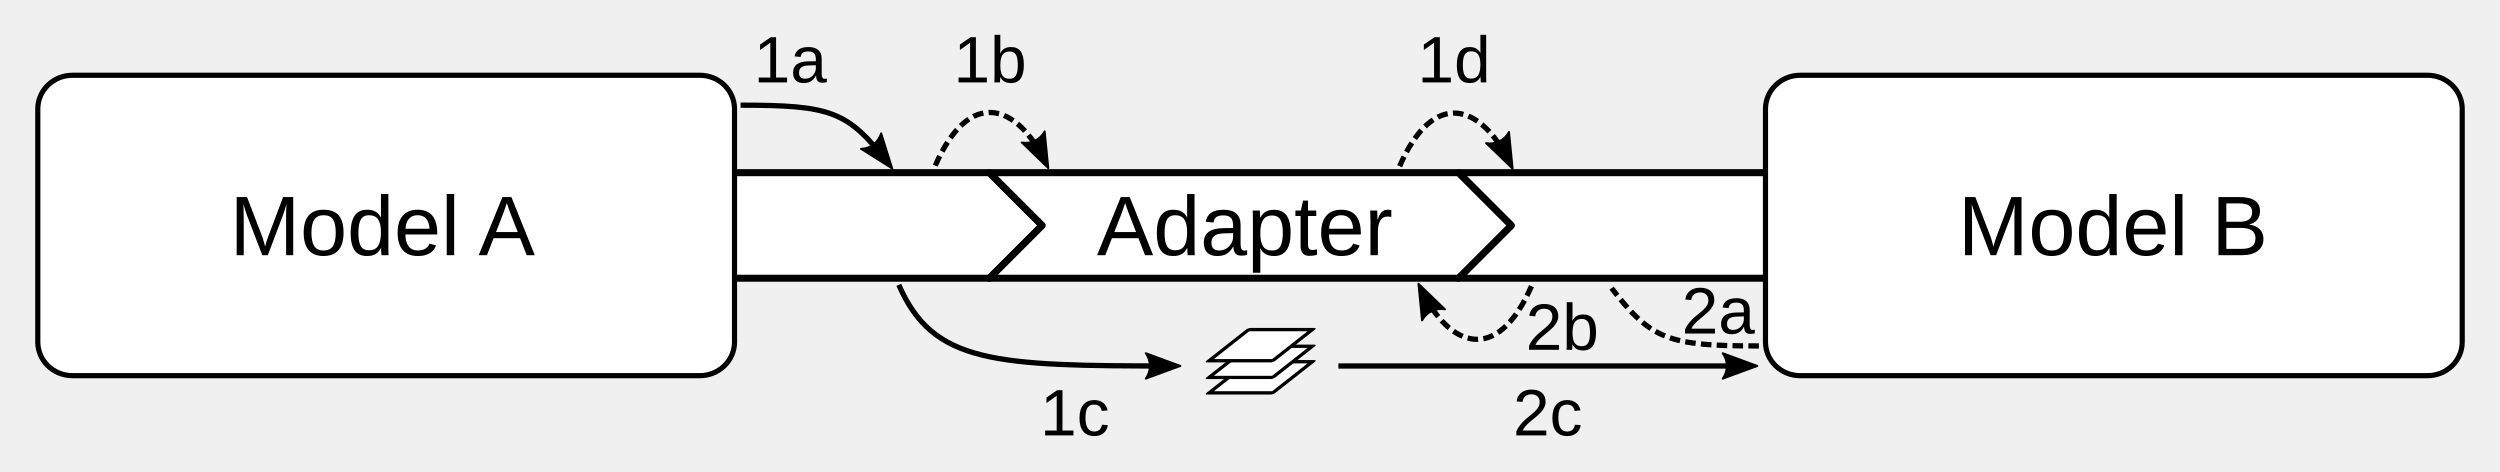
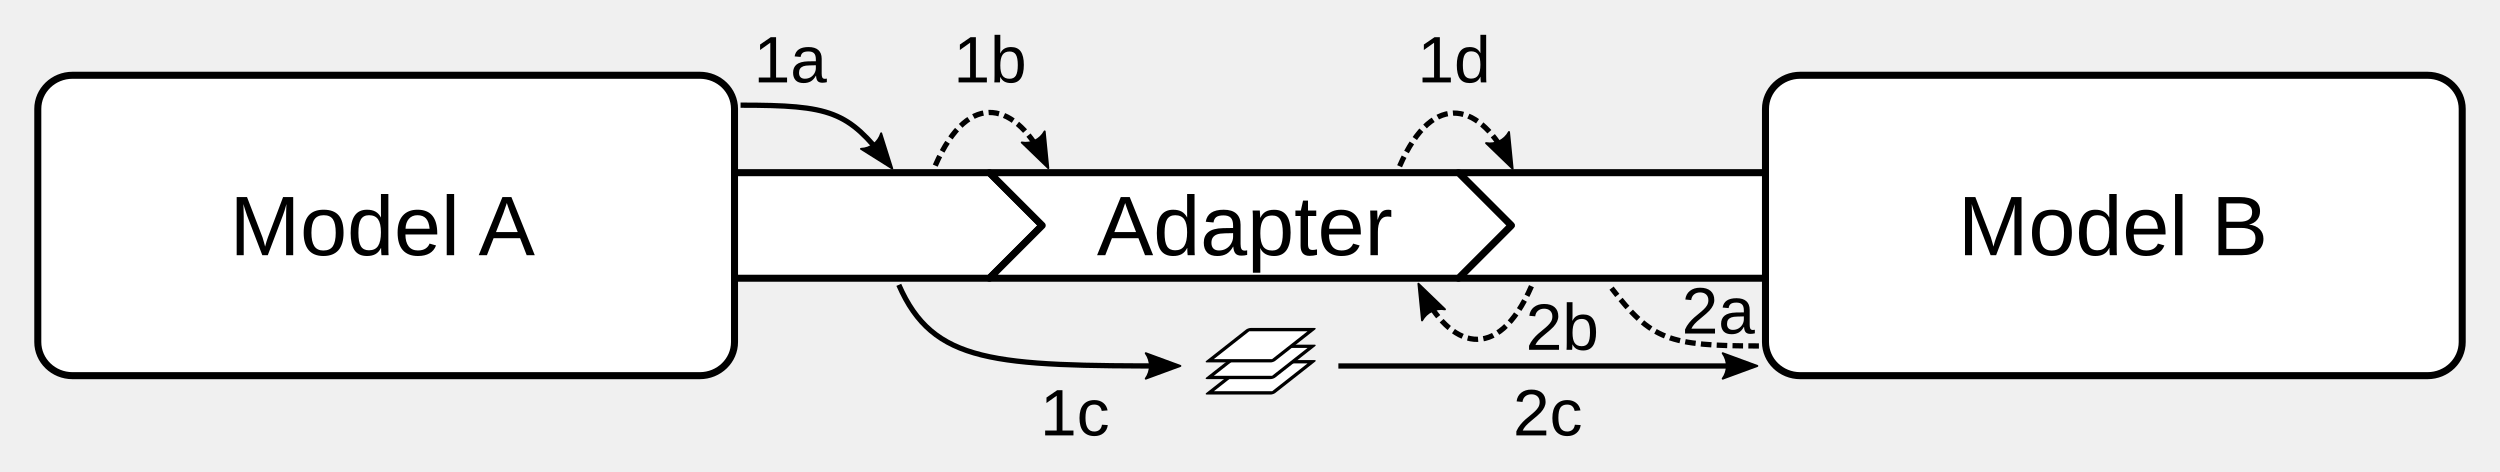
- <svg xmlns="http://www.w3.org/2000/svg" id="svg8" width="710.47" height="133.96" style="background-color:white" version="1.1" viewBox="0 0 710.47 133.96">
+ <svg xmlns="http://www.w3.org/2000/svg" id="svg8" width="710.47" height="133.96" version="1.1" viewBox="0 0 710.47 133.96">
  <defs id="defs39">
    <marker id="Arrow2Mend" overflow="visible" orient="auto">
-       <path id="path892" transform="scale(-.6)" d="m8.719 4.034-10.926-4.018 10.926-4.018c-1.746 2.372-1.735 5.617-6e-7 8.035z" fill-rule="evenodd" stroke="#000" stroke-linejoin="round" stroke-width=".625" />
+       <path id="path892" transform="scale(-.6)" d="m8.719 4.034-10.926-4.018 10.926-4.018c-1.746 2.372-1.735 5.617 0 8.035z" fill-rule="evenodd" stroke="#000" stroke-linejoin="round" stroke-width=".625" />
    </marker>
  </defs>
-   <g id="g1072" transform="translate(328.55 -279.38)">
-     <g id="g20" fill="#fff" stroke="#000" stroke-linecap="round">
-       <path id="rect3484-6-2" d="m85.918 328.45h101.26v30h-101.26l15-15z" stop-color="#000000" stroke-linejoin="round" stroke-width="2" />
-       <rect id="rect7-9" x="173.18" y="300.77" width="198" height="85.371" rx="9.868" ry="9.559" stop-color="#000000" stroke-width="1.47" />
-     </g>
-     <text id="text3558-2-3" x="271.931" y="351.901" font-family="Arial" font-size="24px" letter-spacing="0px" text-align="center" text-anchor="middle" word-spacing="0px" style="line-height:1.25" xml:space="preserve">Model B</text>
-   </g>
-   <g id="g1072-3" transform="translate(-162.44 -279.38)">
-     <path id="rect3484-9-1-1" d="m443.62 328.45h-86.935v30h86.935l15-15z" fill="#fff" stop-color="#000000" stroke="#000" stroke-linecap="round" stroke-linejoin="round" stroke-width="2" />
-     <rect id="rect7-9-1" x="173.18" y="300.77" width="198" height="85.371" rx="9.868" ry="9.559" fill="#fff" stop-color="#000000" stroke="#000" stroke-linecap="round" stroke-width="1.47" />
-     <text id="text3558-2-3-0" x="271.093" y="351.901" font-family="Arial" font-size="24px" letter-spacing="0px" text-align="center" text-anchor="middle" word-spacing="0px" style="line-height:1.25" xml:space="preserve">Model A</text>
-   </g>
-   <g id="g861" transform="translate(2.0051 12.654)">
-     <path id="rect3484-9-6-2-0" d="m279.17 36.42 15 15-15 15h133.3l15-15-15-15z" fill="#fff" stroke="#000" stroke-linecap="round" stroke-linejoin="round" stroke-width="2" />
-     <text id="text3558-2-3-8" x="351.756" y="59.871" font-family="Arial" font-size="24px" letter-spacing="0px" text-align="center" text-anchor="middle" word-spacing="0px" style="line-height:1.25" xml:space="preserve">Adapter</text>
-   </g>
+   <path id="rect3484-6-2" d="m414.47 49.07h101.26v30h-101.26l15-15z" fill="#fff" stop-color="#000000" stroke="#000" stroke-linecap="round" stroke-linejoin="round" stroke-width="2" />
+   <rect id="rect7-9" x="501.73" y="21.39" width="198" height="85.371" rx="9.868" ry="9.559" fill="#fff" stop-color="#000000" stroke="#000" stroke-linecap="round" stroke-width="2" />
+   <text id="text3558-2-3" x="600.481" y="72.521" font-family="Arial" font-size="24px" letter-spacing="0px" text-align="center" text-anchor="middle" word-spacing="0px" style="line-height:1.25" xml:space="preserve">Model B</text>
+   <path id="rect3484-9-1-1" d="m281.18 49.07h-86.935v30h86.935l15-15z" fill="#fff" stop-color="#000000" stroke="#000" stroke-linecap="round" stroke-linejoin="round" stroke-width="2" />
+   <rect id="rect7-9-1" x="10.74" y="21.39" width="198" height="85.371" rx="9.868" ry="9.559" fill="#fff" stop-color="#000000" stroke="#000" stroke-linecap="round" stroke-width="2" />
+   <text id="text3558-2-3-0" x="108.653" y="72.521" font-family="Arial" font-size="24px" letter-spacing="0px" text-align="center" text-anchor="middle" word-spacing="0px" style="line-height:1.25" xml:space="preserve">Model A</text>
+   <path id="rect3484-9-6-2-0" d="m281.18 49.074 15 15-15 15h133.3l15-15-15-15z" fill="#fff" stroke="#000" stroke-linecap="round" stroke-linejoin="round" stroke-width="2" />
+   <text id="text3558-2-3-8" x="353.761" y="72.525" font-family="Arial" font-size="24px" letter-spacing="0px" text-align="center" text-anchor="middle" word-spacing="0px" style="line-height:1.25" xml:space="preserve">Adapter</text>
  <g fill="none" stroke="#000" stroke-width="1.5">
    <path id="path863" d="m210.46 29.89c25.779 0 30.535 1.733 41.875 16.426" marker-end="url(#Arrow2Mend)" />
    <g stroke-dasharray="3, 1.5">
      <path id="path863-1" d="m265.79 47.067c9.747-22.412 23.337-17.407 31.242-1.078" marker-end="url(#Arrow2Mend)" />
      <path id="path863-1-3" d="m397.75 47.245c9.747-22.412 23.337-17.407 31.242-1.078" marker-end="url(#Arrow2Mend)" />
      <path id="path863-3" d="m499.86 98.317c-25.779 0-30.535-1.733-41.875-16.426" marker-end="url(#Arrow2Mend-2)" />
      <path id="path863-1-3-8" d="m435.22 81.332c-9.747 22.412-23.337 17.407-31.242 1.078" marker-end="url(#Arrow2Mend)" />
    </g>
    <path id="path863-1-3-2" d="m255.43 80.95c9.747 22.412 27.06 23.057 78.025 23.057" marker-end="url(#Arrow2Mend)" />
    <path id="path863-1-3-2-2" d="m380.35 104.01h117.07" marker-end="url(#Arrow2Mend)" />
  </g>
  <g font-family="Arial" font-size="18.667px" letter-spacing="0px" text-anchor="middle" word-spacing="0px">
    <text id="text3558-2-3-0-8" x="224.587" y="23.417" text-align="center" style="font-variant-caps:normal;font-variant-east-asian:normal;font-variant-ligatures:normal;font-variant-numeric:normal;line-height:1.25" xml:space="preserve">1a</text>
    <text id="text3558-2-3-0-8-8" x="281.369" y="23.417" text-align="center" style="font-variant-caps:normal;font-variant-east-asian:normal;font-variant-ligatures:normal;font-variant-numeric:normal;line-height:1.25" xml:space="preserve">1b</text>
    <text id="text3558-2-3-0-8-9" x="413.225" y="23.417" text-align="center" style="font-variant-caps:normal;font-variant-east-asian:normal;font-variant-ligatures:normal;font-variant-numeric:normal;line-height:1.25" xml:space="preserve">1d</text>
    <text id="text3558-2-3-0-8-92" x="488.314" y="94.794" text-align="center" style="font-variant-caps:normal;font-variant-east-asian:normal;font-variant-ligatures:normal;font-variant-numeric:normal;line-height:1.25" xml:space="preserve">2a</text>
    <text id="text3558-2-3-0-8-92-9" x="443.985" y="99.414" text-align="center" style="font-variant-caps:normal;font-variant-east-asian:normal;font-variant-ligatures:normal;font-variant-numeric:normal;line-height:1.25" xml:space="preserve">2b</text>
    <text id="text3558-2-3-0-8-92-90" x="305.457" y="123.744" text-align="center" style="font-variant-caps:normal;font-variant-east-asian:normal;font-variant-ligatures:normal;font-variant-numeric:normal;line-height:1.25" xml:space="preserve">1c</text>
    <text id="text3558-2-3-0-8-92-7" x="439.845" y="123.744" text-align="center" style="font-variant-caps:normal;font-variant-east-asian:normal;font-variant-ligatures:normal;font-variant-numeric:normal;line-height:1.25" xml:space="preserve">2c</text>
  </g>
-   <g id="g976" transform="translate(0 4.1644)" fill="#fff" stroke="#000" stroke-linecap="round" stroke-linejoin="round" stroke-width="1.526">
-     <rect id="rect942" transform="matrix(1 0 -.7861 .6181 0 0)" x="480.31" y="159.58" width="18.081" height="14.32" stop-color="#000000" />
-     <rect id="rect942-0" transform="matrix(1 0 -.7861 .6181 0 0)" x="474.72" y="152.48" width="18.081" height="14.32" stop-color="#000000" />
-     <rect id="rect942-4" transform="matrix(1 0 -.7861 .6181 0 0)" x="468.69" y="144.81" width="18.081" height="14.32" stop-color="#000000" />
+   <g fill="#fff" stroke="#000" stroke-linecap="round" stroke-linejoin="round" stroke-width="1.526">
+     <rect id="rect942" transform="matrix(1 0 -.7861 .6181 0 0)" x="485.61" y="166.32" width="18.081" height="14.32" stop-color="#000000" />
+     <rect id="rect942-0" transform="matrix(1 0 -.7861 .6181 0 0)" x="480.02" y="159.22" width="18.081" height="14.32" stop-color="#000000" />
+     <rect id="rect942-4" transform="matrix(1 0 -.7861 .6181 0 0)" x="473.99" y="151.55" width="18.081" height="14.32" stop-color="#000000" />
  </g>
</svg>
